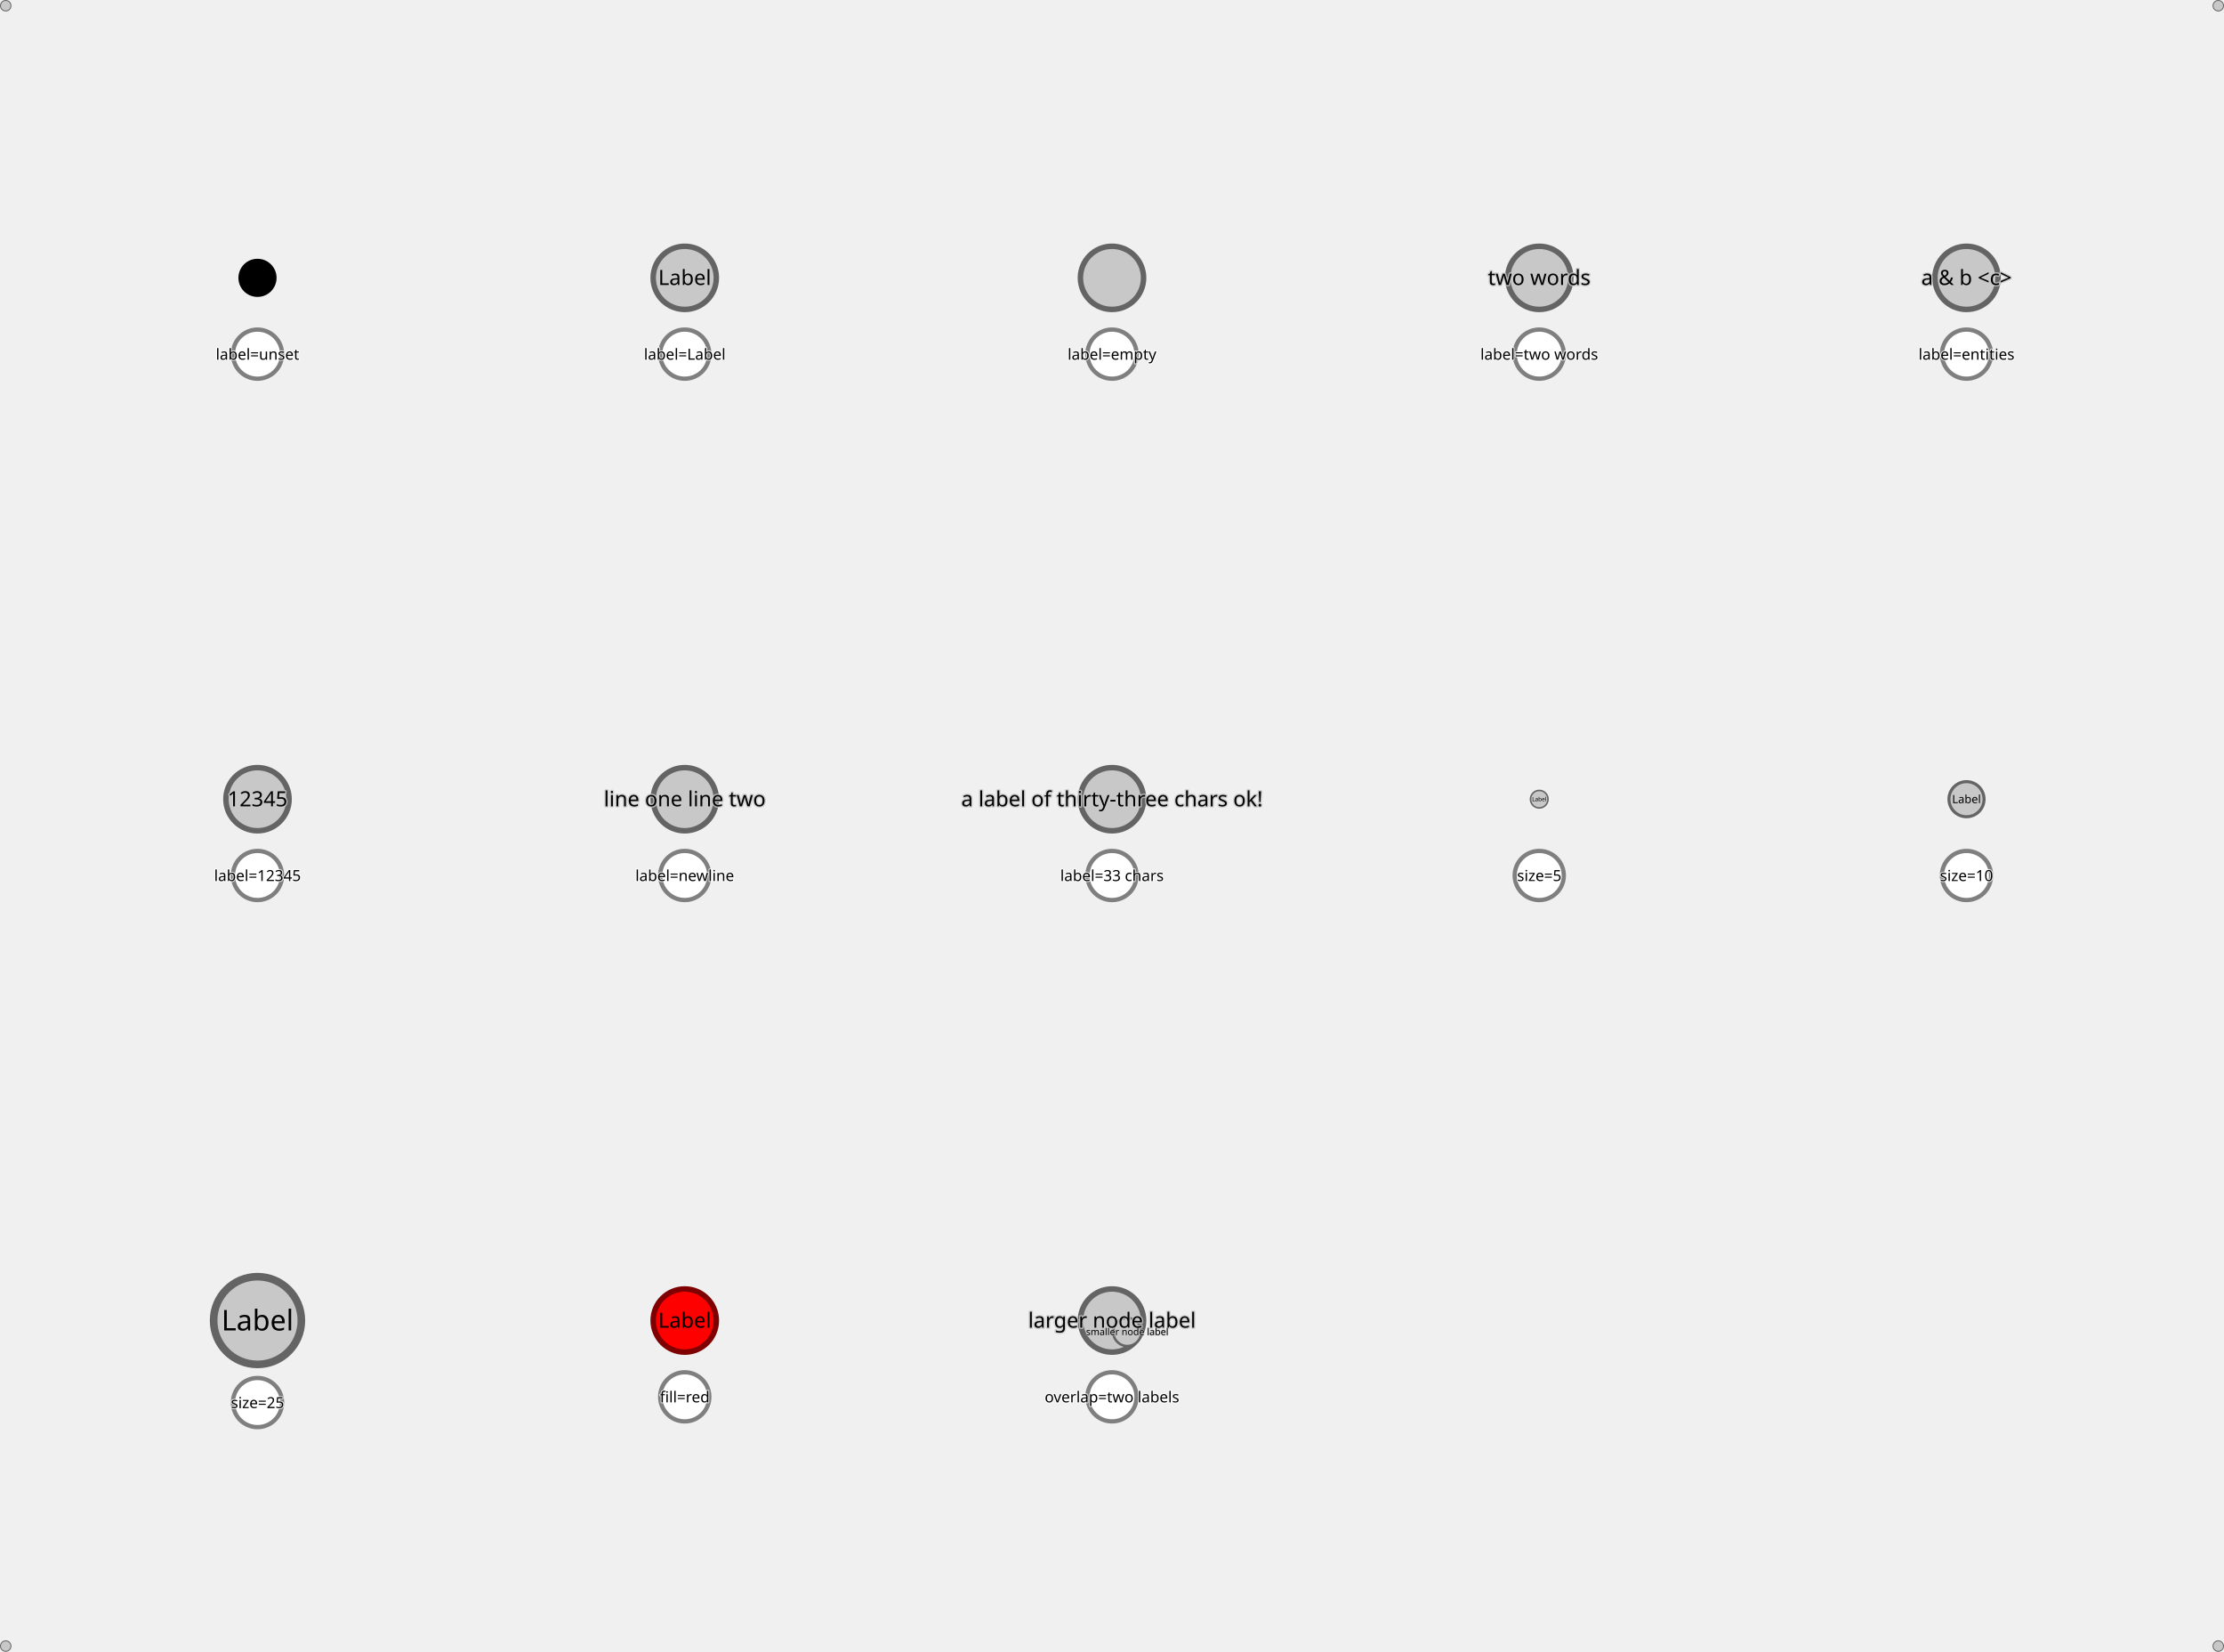
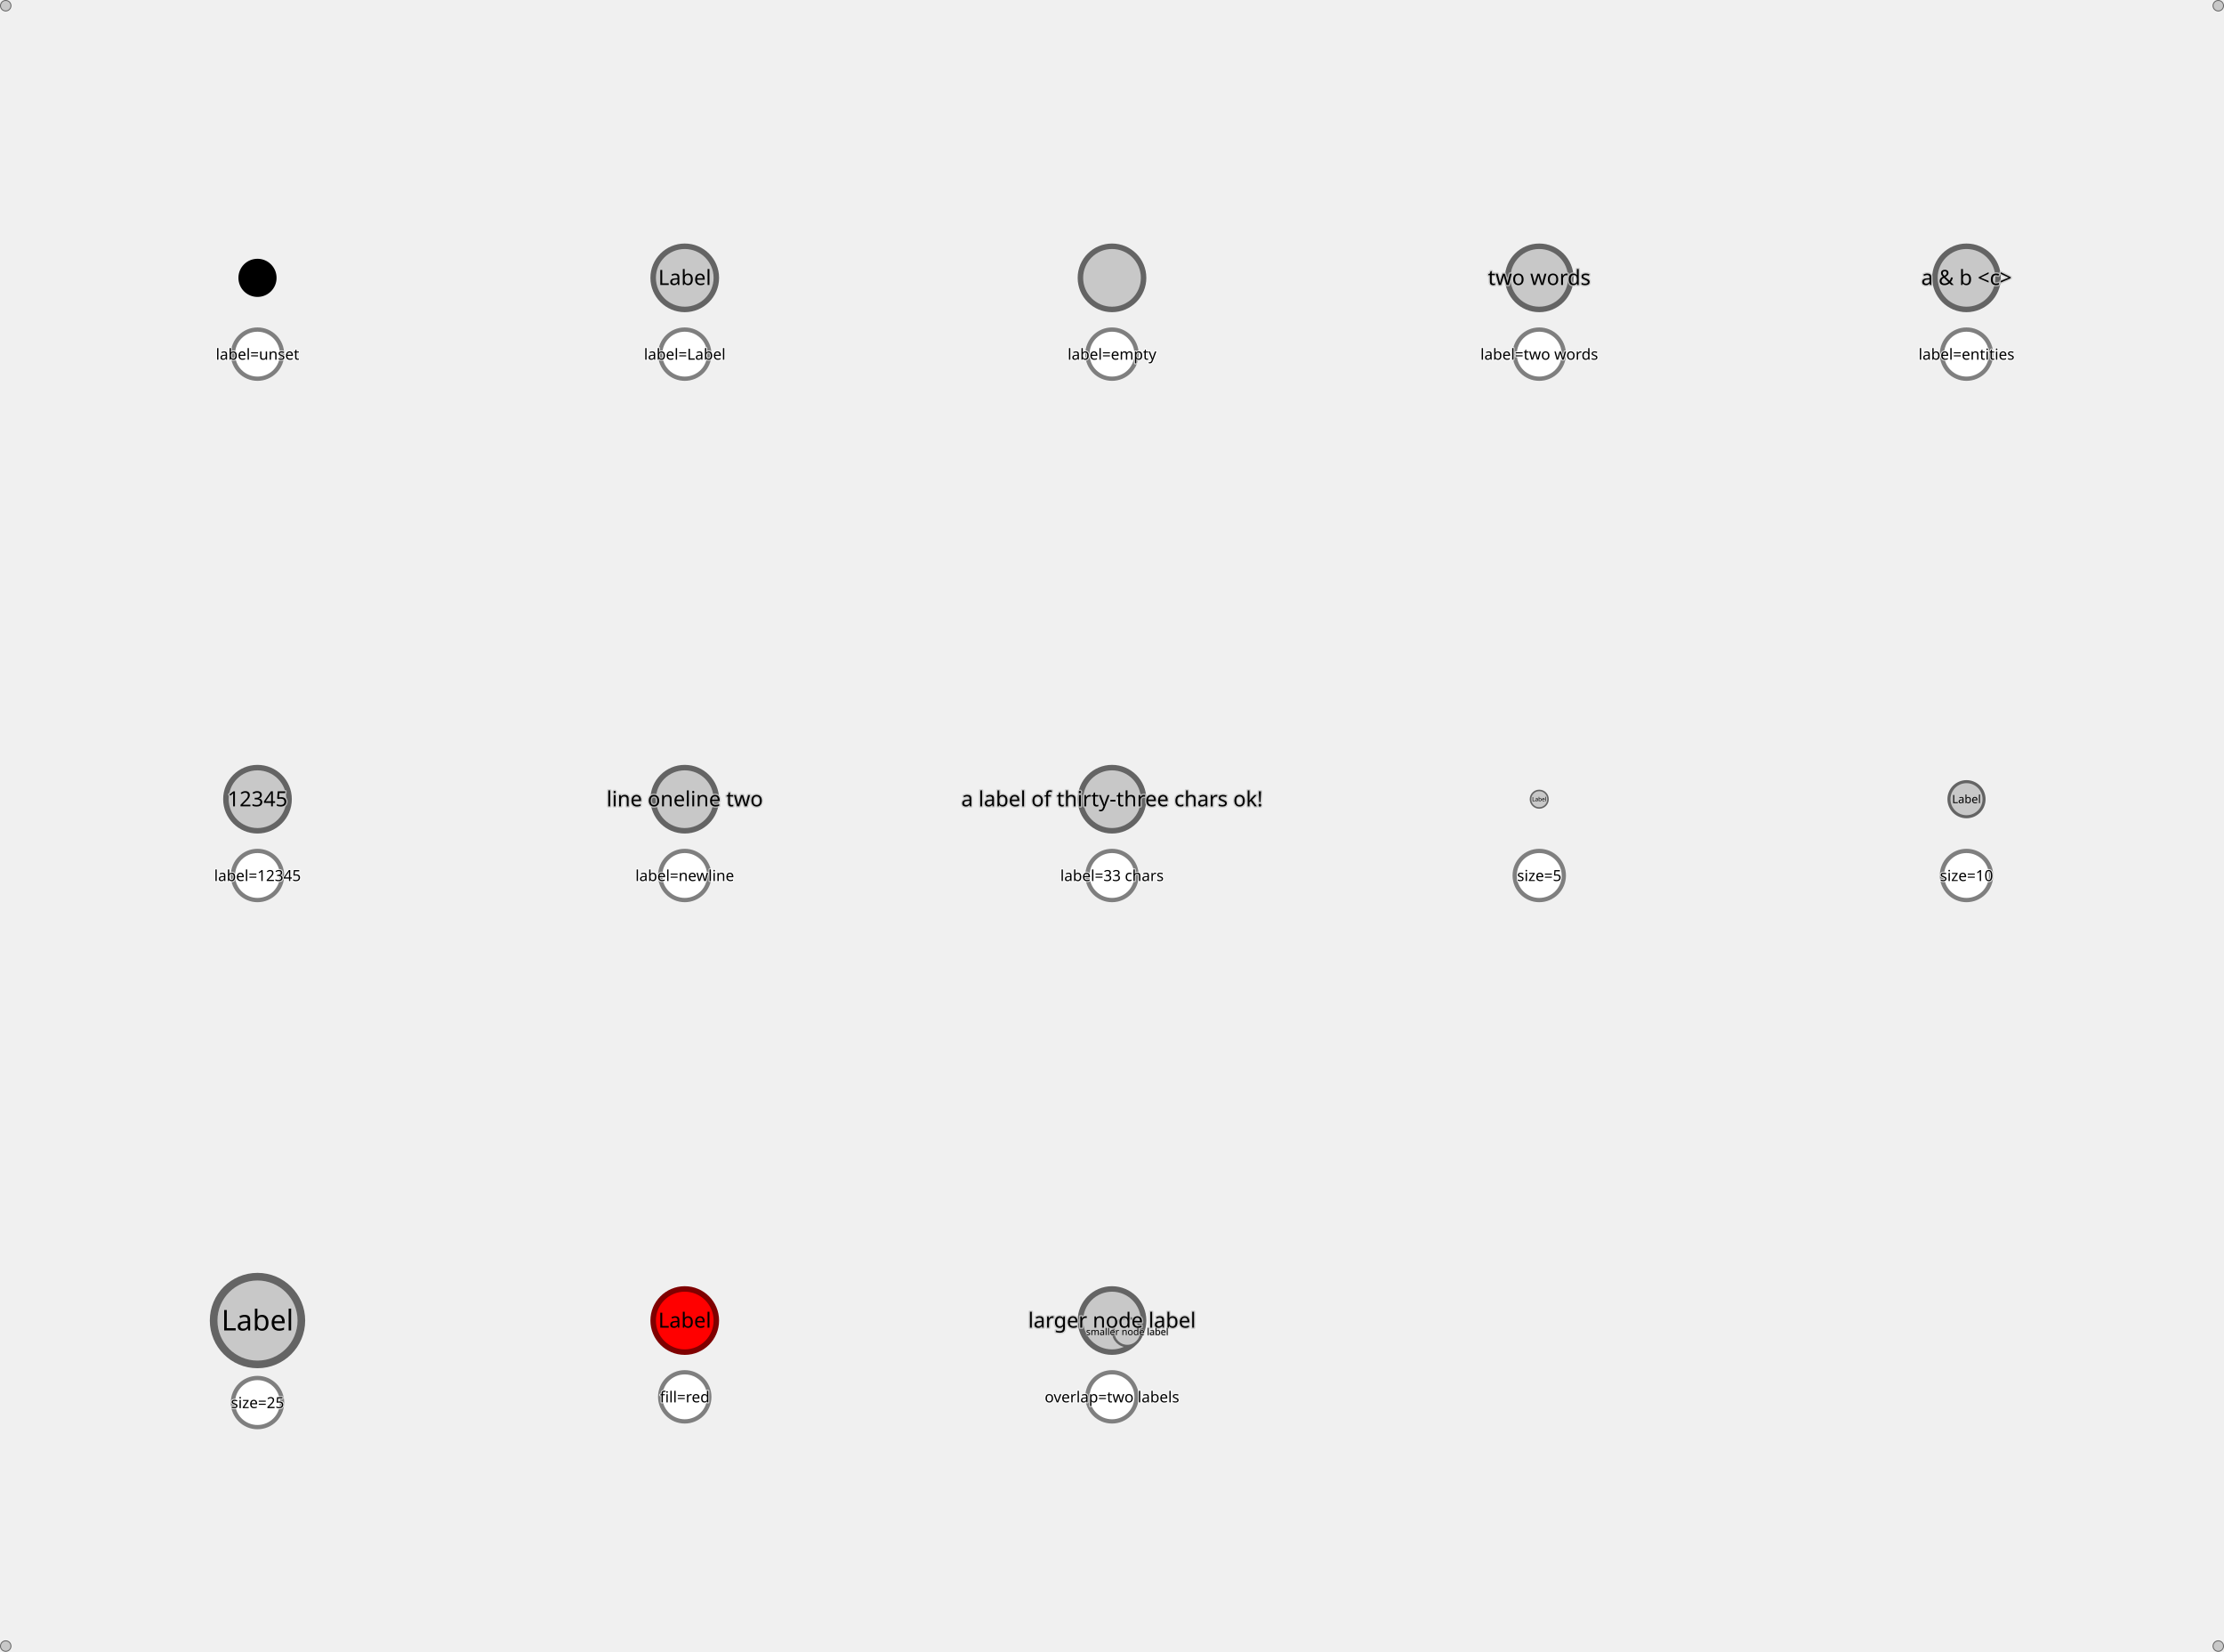
<svg xmlns="http://www.w3.org/2000/svg" contentScriptType="text/ecmascript" width="1166.0" zoomAndPan="magnify" contentStyleType="text/css" viewBox="17 -883 1166 866" height="866.0" preserveAspectRatio="xMidYMid meet" version="1.1">
  <g id="nodes">
    <circle fill-opacity="1.0" fill="#c8c8c8" r="23.0" cx="152.0" class="id_label-node-size-25" cy="-190.67" stroke="#646464" stroke-opacity="1.0" stroke-width="4.0" />
    <circle fill-opacity="1.0" fill="#c8c8c8" r="16.56" cx="376.0" class="id_label-text" cy="-737.33" stroke="#646464" stroke-opacity="1.0" stroke-width="2.88" />
    <circle fill-opacity="1.0" fill="#c8c8c8" r="16.56" cx="600.0" class="id_label-empty" cy="-737.33" stroke="#646464" stroke-opacity="1.0" stroke-width="2.88" />
    <circle fill-opacity="1.0" fill="#c8c8c8" r="16.56" cx="824.0" class="id_label-words" cy="-737.33" stroke="#646464" stroke-opacity="1.0" stroke-width="2.88" />
    <circle fill-opacity="1.0" fill="#c8c8c8" r="16.56" cx="1048.0" class="id_label-entity" cy="-737.33" stroke="#646464" stroke-opacity="1.0" stroke-width="2.88" />
    <circle fill-opacity="1.0" fill="#c8c8c8" r="16.56" cx="152.0" class="id_label-digits" cy="-464.0" stroke="#646464" stroke-opacity="1.0" stroke-width="2.88" />
    <circle fill-opacity="1.0" fill="#c8c8c8" r="16.56" cx="376.0" class="id_label-newline" cy="-464.0" stroke="#646464" stroke-opacity="1.0" stroke-width="2.88" />
    <circle fill-opacity="1.0" fill="#c8c8c8" r="16.56" cx="600.0" class="id_label-long" cy="-464.0" stroke="#646464" stroke-opacity="1.0" stroke-width="2.88" />
    <circle fill-opacity="1.0" fill="#ff0000" r="16.56" cx="376.0" class="id_label-on-red" cy="-190.67" stroke="#7f0000" stroke-opacity="1.0" stroke-width="2.88" />
    <circle fill-opacity="1.0" fill="#c8c8c8" r="16.56" cx="600.0" class="id_label-overlap" cy="-190.67" stroke="#646464" stroke-opacity="1.0" stroke-width="2.88" />
    <circle fill-opacity="1.0" fill="#ffffff" r="12.88" cx="152.0" class="id_cap-default" cy="-697.33" stroke="#7f7f7f" stroke-opacity="1.0" stroke-width="2.24" />
    <circle fill-opacity="1.0" fill="#ffffff" r="12.88" cx="376.0" class="id_cap-label-text" cy="-697.33" stroke="#7f7f7f" stroke-opacity="1.0" stroke-width="2.24" />
    <circle fill-opacity="1.0" fill="#ffffff" r="12.88" cx="600.0" class="id_cap-label-empty" cy="-697.33" stroke="#7f7f7f" stroke-opacity="1.0" stroke-width="2.24" />
    <circle fill-opacity="1.0" fill="#ffffff" r="12.88" cx="824.0" class="id_cap-label-words" cy="-697.33" stroke="#7f7f7f" stroke-opacity="1.0" stroke-width="2.24" />
    <circle fill-opacity="1.0" fill="#ffffff" r="12.88" cx="1048.0" class="id_cap-label-entity" cy="-697.33" stroke="#7f7f7f" stroke-opacity="1.0" stroke-width="2.24" />
    <circle fill-opacity="1.0" fill="#ffffff" r="12.88" cx="152.0" class="id_cap-label-digits" cy="-424.0" stroke="#7f7f7f" stroke-opacity="1.0" stroke-width="2.24" />
    <circle fill-opacity="1.0" fill="#ffffff" r="12.88" cx="376.0" class="id_cap-label-newline" cy="-424.0" stroke="#7f7f7f" stroke-opacity="1.0" stroke-width="2.24" />
    <circle fill-opacity="1.0" fill="#ffffff" r="12.88" cx="600.0" class="id_cap-label-long" cy="-424.0" stroke="#7f7f7f" stroke-opacity="1.0" stroke-width="2.24" />
    <circle fill-opacity="1.0" fill="#ffffff" r="12.88" cx="824.0" class="id_cap-label-node-size-5" cy="-424.0" stroke="#7f7f7f" stroke-opacity="1.0" stroke-width="2.24" />
    <circle fill-opacity="1.0" fill="#ffffff" r="12.88" cx="1048.0" class="id_cap-label-node-size-10" cy="-424.0" stroke="#7f7f7f" stroke-opacity="1.0" stroke-width="2.24" />
    <circle fill-opacity="1.0" fill="#ffffff" r="12.88" cx="152.0" class="id_cap-label-node-size-25" cy="-147.67" stroke="#7f7f7f" stroke-opacity="1.0" stroke-width="2.24" />
    <circle fill-opacity="1.0" fill="#ffffff" r="12.88" cx="376.0" class="id_cap-label-on-red" cy="-150.67" stroke="#7f7f7f" stroke-opacity="1.0" stroke-width="2.24" />
    <circle fill-opacity="1.0" fill="#ffffff" r="12.88" cx="600.0" class="id_cap-label-overlap" cy="-150.67" stroke="#7f7f7f" stroke-opacity="1.0" stroke-width="2.24" />
    <circle fill-opacity="1.0" fill="#c8c8c8" r="9.2" cx="1048.0" class="id_label-node-size-10" cy="-464.0" stroke="#646464" stroke-opacity="1.0" stroke-width="1.6" />
    <circle fill-opacity="1.0" fill="#c8c8c8" r="7.36" cx="608.0" class="id_label-overlap-small" cy="-184.67" stroke="#646464" stroke-opacity="1.0" stroke-width="1.28" />
    <circle fill-opacity="1.0" fill="#c8c8c8" r="4.6" cx="824.0" class="id_label-node-size-5" cy="-464.0" stroke="#646464" stroke-opacity="1.0" stroke-width="0.8" />
    <circle fill-opacity="1.0" fill="#c8c8c8" r="2.76" cx="20.0" class="id_anchor-nw" cy="-880.0" stroke="#646464" stroke-opacity="1.0" stroke-width="0.48" />
    <circle fill-opacity="1.0" fill="#c8c8c8" r="2.76" cx="1180.0" class="id_anchor-ne" cy="-880.0" stroke="#646464" stroke-opacity="1.0" stroke-width="0.48" />
    <circle fill-opacity="1.0" fill="#c8c8c8" r="2.76" cx="20.0" class="id_anchor-sw" cy="-20.0" stroke="#646464" stroke-opacity="1.0" stroke-width="0.48" />
    <circle fill-opacity="1.0" fill="#c8c8c8" r="2.76" cx="1180.0" class="id_anchor-se" cy="-20.0" stroke="#646464" stroke-opacity="1.0" stroke-width="0.48" />
    <circle fill-opacity="1.0" fill="#000000" r="9.2" cx="152.0" class="id_default" cy="-737.33" stroke="#000000" stroke-opacity="1.0" stroke-width="1.6" />
  </g>
  <g id="node-labels-outline">
    <text stroke-linecap="round" x="152.0" font-size="15" y="-185.477" fill="none" stroke-linejoin="round" style="text-anchor: middle;" font-family="Dialog" class="id_label-node-size-25" stroke="#c8c8c8" stroke-opacity="0.8" stroke-width="1.875">
            Label
        </text>
    <text stroke-linecap="round" x="376.0" font-size="11" y="-733.592" fill="none" stroke-linejoin="round" style="text-anchor: middle;" font-family="Dialog" class="id_label-text" stroke="#c8c8c8" stroke-opacity="0.8" stroke-width="1.375">
            Label
        </text>
    <text stroke-linecap="round" x="824.0" font-size="11" y="-733.592" fill="none" stroke-linejoin="round" style="text-anchor: middle;" font-family="Dialog" class="id_label-words" stroke="#c8c8c8" stroke-opacity="0.8" stroke-width="1.375">
            two words
        </text>
    <text stroke-linecap="round" x="1048.0" font-size="11" y="-733.592" fill="none" stroke-linejoin="round" style="text-anchor: middle;" font-family="Dialog" class="id_label-entity" stroke="#c8c8c8" stroke-opacity="0.8" stroke-width="1.375">
            a &amp; b &lt;c&gt;
        </text>
    <text stroke-linecap="round" x="152.0" font-size="11" y="-460.262" fill="none" stroke-linejoin="round" style="text-anchor: middle;" font-family="Dialog" class="id_label-digits" stroke="#c8c8c8" stroke-opacity="0.8" stroke-width="1.375">
            12345
        </text>
    <text stroke-linecap="round" x="376.0" font-size="11" y="-460.262" fill="none" stroke-linejoin="round" style="text-anchor: middle;" font-family="Dialog" class="id_label-newline" stroke="#c8c8c8" stroke-opacity="0.8" stroke-width="1.375">
-             line one line two
+             line oneline two
        </text>
    <text stroke-linecap="round" x="600.0" font-size="11" y="-460.262" fill="none" stroke-linejoin="round" style="text-anchor: middle;" font-family="Dialog" class="id_label-long" stroke="#c8c8c8" stroke-opacity="0.8" stroke-width="1.375">
            a label of thirty-three chars ok!
        </text>
    <text stroke-linecap="round" x="376.0" font-size="11" y="-186.932" fill="none" stroke-linejoin="round" style="text-anchor: middle;" font-family="Dialog" class="id_label-on-red" stroke="#ff0000" stroke-opacity="0.8" stroke-width="1.375">
            Label
        </text>
    <text stroke-linecap="round" x="600.0" font-size="11" y="-186.932" fill="none" stroke-linejoin="round" style="text-anchor: middle;" font-family="Dialog" class="id_label-overlap" stroke="#c8c8c8" stroke-opacity="0.8" stroke-width="1.375">
            larger node label
        </text>
    <text stroke-linecap="round" x="152.0" font-size="8" y="-694.425" fill="none" stroke-linejoin="round" style="text-anchor: middle;" font-family="Dialog" class="id_cap-default" stroke="#ffffff" stroke-opacity="0.8" stroke-width="1.0">
            label=unset
        </text>
    <text stroke-linecap="round" x="376.0" font-size="8" y="-694.425" fill="none" stroke-linejoin="round" style="text-anchor: middle;" font-family="Dialog" class="id_cap-label-text" stroke="#ffffff" stroke-opacity="0.8" stroke-width="1.0">
            label=Label
        </text>
    <text stroke-linecap="round" x="600.0" font-size="8" y="-694.425" fill="none" stroke-linejoin="round" style="text-anchor: middle;" font-family="Dialog" class="id_cap-label-empty" stroke="#ffffff" stroke-opacity="0.8" stroke-width="1.0">
            label=empty
        </text>
    <text stroke-linecap="round" x="824.0" font-size="8" y="-694.425" fill="none" stroke-linejoin="round" style="text-anchor: middle;" font-family="Dialog" class="id_cap-label-words" stroke="#ffffff" stroke-opacity="0.8" stroke-width="1.0">
            label=two words
        </text>
    <text stroke-linecap="round" x="1048.0" font-size="8" y="-694.425" fill="none" stroke-linejoin="round" style="text-anchor: middle;" font-family="Dialog" class="id_cap-label-entity" stroke="#ffffff" stroke-opacity="0.8" stroke-width="1.0">
            label=entities
        </text>
    <text stroke-linecap="round" x="152.0" font-size="8" y="-421.095" fill="none" stroke-linejoin="round" style="text-anchor: middle;" font-family="Dialog" class="id_cap-label-digits" stroke="#ffffff" stroke-opacity="0.8" stroke-width="1.0">
            label=12345
        </text>
    <text stroke-linecap="round" x="376.0" font-size="8" y="-421.095" fill="none" stroke-linejoin="round" style="text-anchor: middle;" font-family="Dialog" class="id_cap-label-newline" stroke="#ffffff" stroke-opacity="0.8" stroke-width="1.0">
            label=newline
        </text>
    <text stroke-linecap="round" x="600.0" font-size="8" y="-421.095" fill="none" stroke-linejoin="round" style="text-anchor: middle;" font-family="Dialog" class="id_cap-label-long" stroke="#ffffff" stroke-opacity="0.8" stroke-width="1.0">
            label=33 chars
        </text>
    <text stroke-linecap="round" x="824.0" font-size="8" y="-421.095" fill="none" stroke-linejoin="round" style="text-anchor: middle;" font-family="Dialog" class="id_cap-label-node-size-5" stroke="#ffffff" stroke-opacity="0.8" stroke-width="1.0">
            size=5
        </text>
    <text stroke-linecap="round" x="1048.0" font-size="8" y="-421.095" fill="none" stroke-linejoin="round" style="text-anchor: middle;" font-family="Dialog" class="id_cap-label-node-size-10" stroke="#ffffff" stroke-opacity="0.8" stroke-width="1.0">
            size=10
        </text>
    <text stroke-linecap="round" x="152.0" font-size="8" y="-144.765" fill="none" stroke-linejoin="round" style="text-anchor: middle;" font-family="Dialog" class="id_cap-label-node-size-25" stroke="#ffffff" stroke-opacity="0.8" stroke-width="1.0">
            size=25
        </text>
    <text stroke-linecap="round" x="376.0" font-size="8" y="-147.765" fill="none" stroke-linejoin="round" style="text-anchor: middle;" font-family="Dialog" class="id_cap-label-on-red" stroke="#ffffff" stroke-opacity="0.8" stroke-width="1.0">
            fill=red
        </text>
    <text stroke-linecap="round" x="600.0" font-size="8" y="-147.765" fill="none" stroke-linejoin="round" style="text-anchor: middle;" font-family="Dialog" class="id_cap-label-overlap" stroke="#ffffff" stroke-opacity="0.8" stroke-width="1.0">
            overlap=two labels
        </text>
    <text stroke-linecap="round" x="1048.0" font-size="6" y="-461.923" fill="none" stroke-linejoin="round" style="text-anchor: middle;" font-family="Dialog" class="id_label-node-size-10" stroke="#c8c8c8" stroke-opacity="0.8" stroke-width="0.75">
            Label
        </text>
    <text stroke-linecap="round" x="608.0" font-size="5" y="-183.009" fill="none" stroke-linejoin="round" style="text-anchor: middle;" font-family="Dialog" class="id_label-overlap-small" stroke="#c8c8c8" stroke-opacity="0.8" stroke-width="0.625">
            smaller node label
        </text>
    <text stroke-linecap="round" x="824.0" font-size="3" y="-462.961" fill="none" stroke-linejoin="round" style="text-anchor: middle;" font-family="Dialog" class="id_label-node-size-5" stroke="#c8c8c8" stroke-opacity="0.8" stroke-width="0.375">
            Label
        </text>
  </g>
  <g id="node-labels">
    <text font-size="15" x="152.0" y="-185.477" fill-opacity="1.0" fill="#000000" font-family="Dialog" style="text-anchor: middle;" class="id_label-node-size-25">
            Label
        </text>
    <text font-size="11" x="376.0" y="-733.592" fill-opacity="1.0" fill="#000000" font-family="Dialog" style="text-anchor: middle;" class="id_label-text">
            Label
        </text>
    <text font-size="11" x="824.0" y="-733.592" fill-opacity="1.0" fill="#000000" font-family="Dialog" style="text-anchor: middle;" class="id_label-words">
            two words
        </text>
    <text font-size="11" x="1048.0" y="-733.592" fill-opacity="1.0" fill="#000000" font-family="Dialog" style="text-anchor: middle;" class="id_label-entity">
            a &amp; b &lt;c&gt;
        </text>
    <text font-size="11" x="152.0" y="-460.262" fill-opacity="1.0" fill="#000000" font-family="Dialog" style="text-anchor: middle;" class="id_label-digits">
            12345
        </text>
    <text font-size="11" x="376.0" y="-460.262" fill-opacity="1.0" fill="#000000" font-family="Dialog" style="text-anchor: middle;" class="id_label-newline">
-             line one line two
+             line oneline two
        </text>
    <text font-size="11" x="600.0" y="-460.262" fill-opacity="1.0" fill="#000000" font-family="Dialog" style="text-anchor: middle;" class="id_label-long">
            a label of thirty-three chars ok!
        </text>
    <text font-size="11" x="376.0" y="-186.932" fill-opacity="1.0" fill="#000000" font-family="Dialog" style="text-anchor: middle;" class="id_label-on-red">
            Label
        </text>
    <text font-size="11" x="600.0" y="-186.932" fill-opacity="1.0" fill="#000000" font-family="Dialog" style="text-anchor: middle;" class="id_label-overlap">
            larger node label
        </text>
    <text font-size="8" x="152.0" y="-694.425" fill-opacity="1.0" fill="#000000" font-family="Dialog" style="text-anchor: middle;" class="id_cap-default">
            label=unset
        </text>
    <text font-size="8" x="376.0" y="-694.425" fill-opacity="1.0" fill="#000000" font-family="Dialog" style="text-anchor: middle;" class="id_cap-label-text">
            label=Label
        </text>
    <text font-size="8" x="600.0" y="-694.425" fill-opacity="1.0" fill="#000000" font-family="Dialog" style="text-anchor: middle;" class="id_cap-label-empty">
            label=empty
        </text>
    <text font-size="8" x="824.0" y="-694.425" fill-opacity="1.0" fill="#000000" font-family="Dialog" style="text-anchor: middle;" class="id_cap-label-words">
            label=two words
        </text>
    <text font-size="8" x="1048.0" y="-694.425" fill-opacity="1.0" fill="#000000" font-family="Dialog" style="text-anchor: middle;" class="id_cap-label-entity">
            label=entities
        </text>
    <text font-size="8" x="152.0" y="-421.095" fill-opacity="1.0" fill="#000000" font-family="Dialog" style="text-anchor: middle;" class="id_cap-label-digits">
            label=12345
        </text>
    <text font-size="8" x="376.0" y="-421.095" fill-opacity="1.0" fill="#000000" font-family="Dialog" style="text-anchor: middle;" class="id_cap-label-newline">
            label=newline
        </text>
    <text font-size="8" x="600.0" y="-421.095" fill-opacity="1.0" fill="#000000" font-family="Dialog" style="text-anchor: middle;" class="id_cap-label-long">
            label=33 chars
        </text>
    <text font-size="8" x="824.0" y="-421.095" fill-opacity="1.0" fill="#000000" font-family="Dialog" style="text-anchor: middle;" class="id_cap-label-node-size-5">
            size=5
        </text>
    <text font-size="8" x="1048.0" y="-421.095" fill-opacity="1.0" fill="#000000" font-family="Dialog" style="text-anchor: middle;" class="id_cap-label-node-size-10">
            size=10
        </text>
    <text font-size="8" x="152.0" y="-144.765" fill-opacity="1.0" fill="#000000" font-family="Dialog" style="text-anchor: middle;" class="id_cap-label-node-size-25">
            size=25
        </text>
    <text font-size="8" x="376.0" y="-147.765" fill-opacity="1.0" fill="#000000" font-family="Dialog" style="text-anchor: middle;" class="id_cap-label-on-red">
            fill=red
        </text>
    <text font-size="8" x="600.0" y="-147.765" fill-opacity="1.0" fill="#000000" font-family="Dialog" style="text-anchor: middle;" class="id_cap-label-overlap">
            overlap=two labels
        </text>
    <text font-size="6" x="1048.0" y="-461.923" fill-opacity="1.0" fill="#000000" font-family="Dialog" style="text-anchor: middle;" class="id_label-node-size-10">
            Label
        </text>
    <text font-size="5" x="608.0" y="-183.009" fill-opacity="1.0" fill="#000000" font-family="Dialog" style="text-anchor: middle;" class="id_label-overlap-small">
            smaller node label
        </text>
    <text font-size="3" x="824.0" y="-462.961" fill-opacity="1.0" fill="#000000" font-family="Dialog" style="text-anchor: middle;" class="id_label-node-size-5">
            Label
        </text>
  </g>
</svg>
